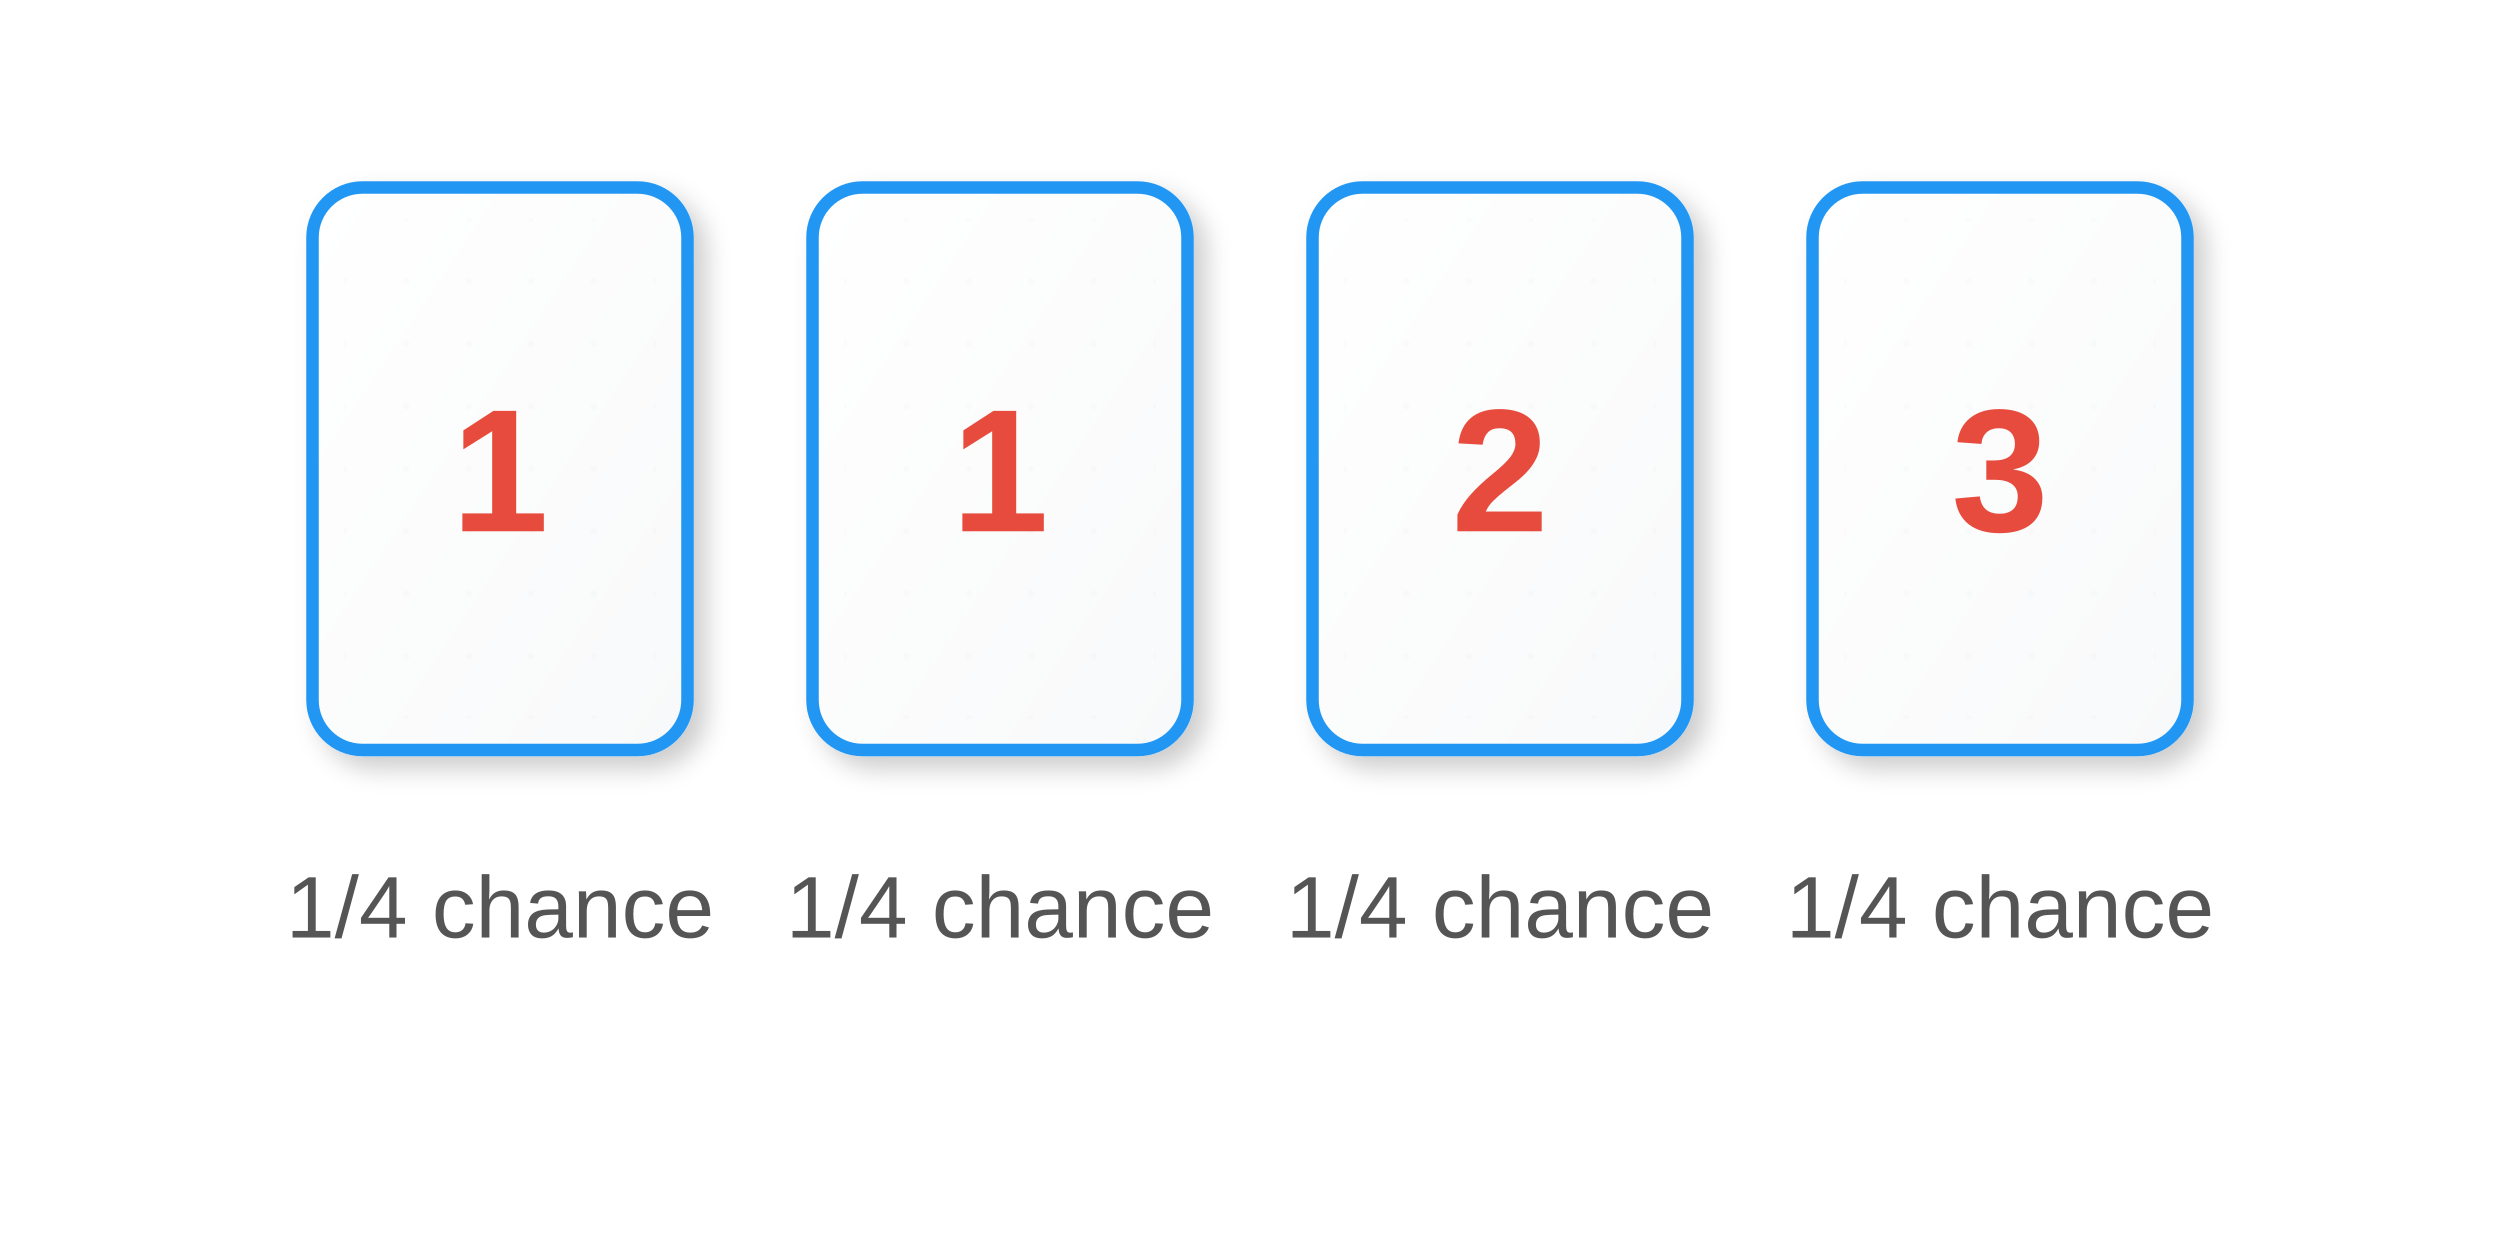
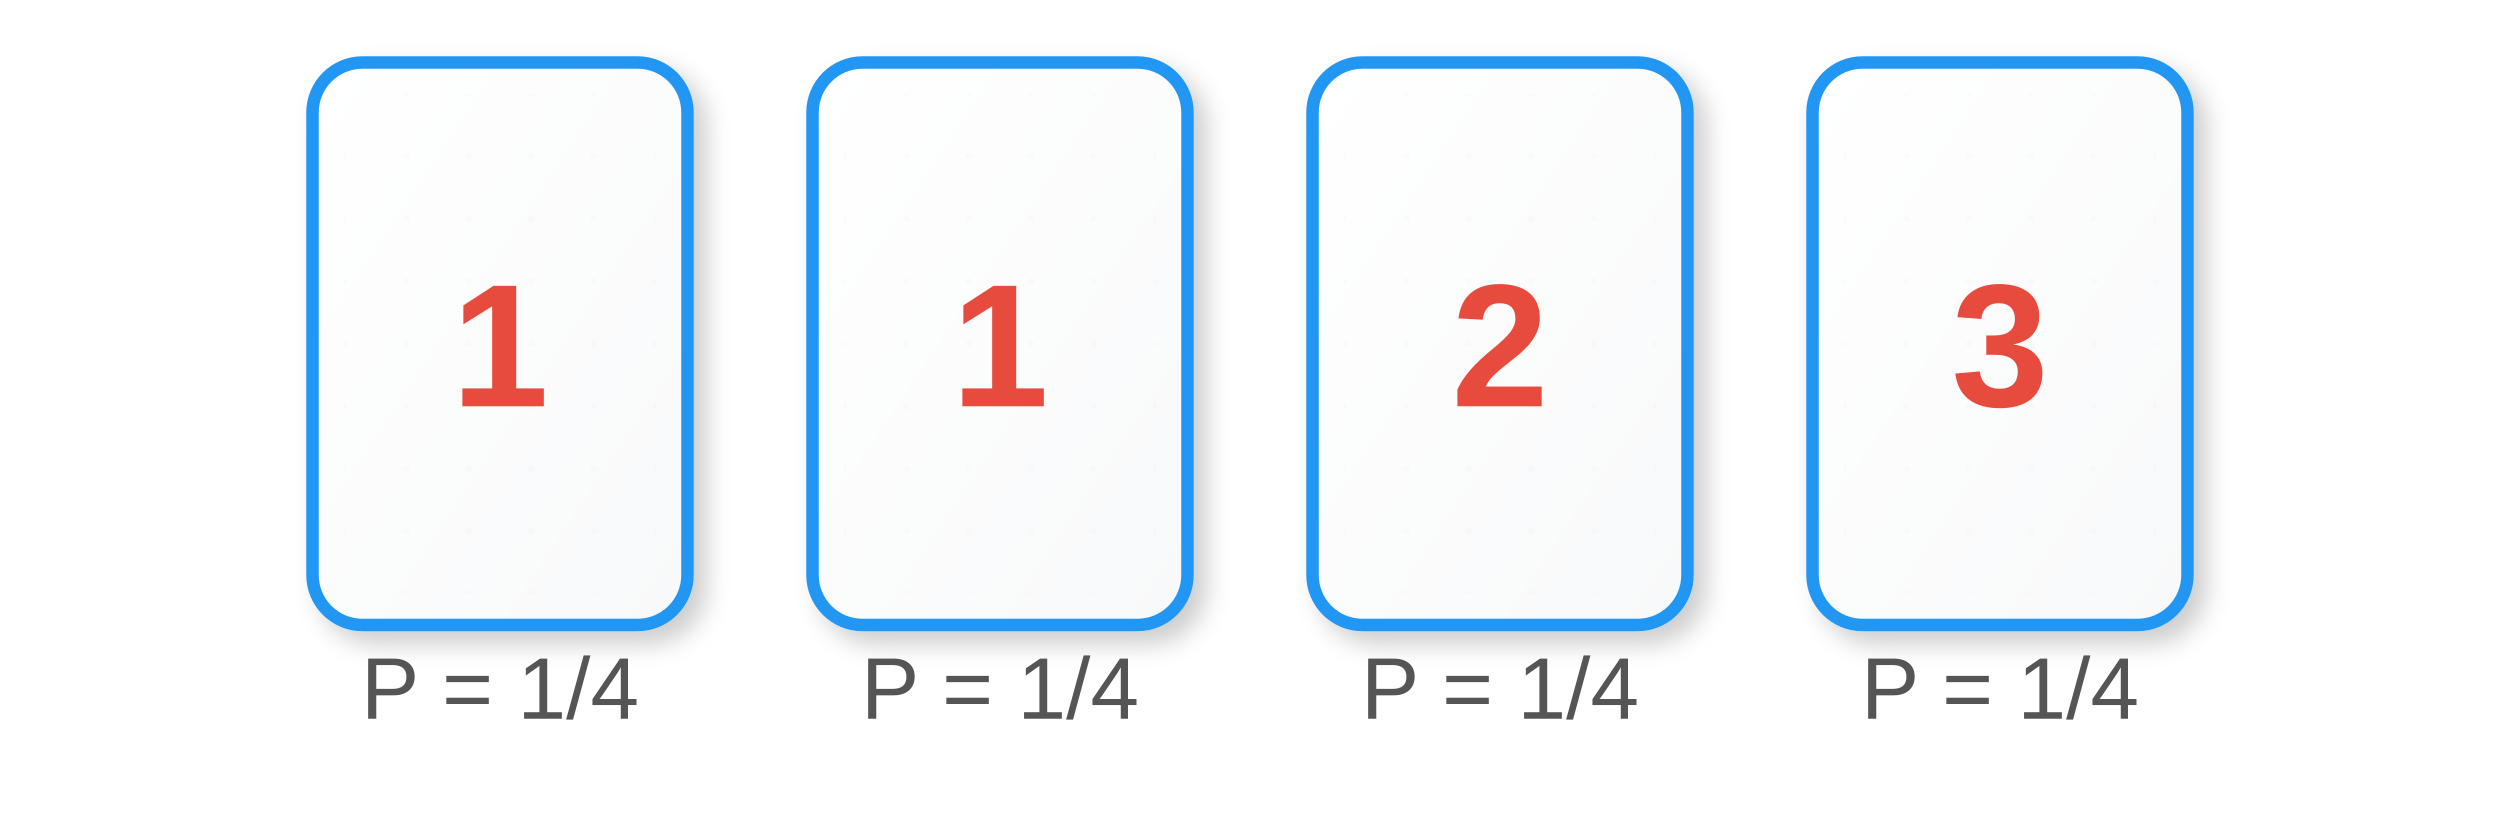
- <svg xmlns="http://www.w3.org/2000/svg" viewBox="0 0 400 200">
+ <svg xmlns="http://www.w3.org/2000/svg" viewBox="0 0 400 130">
  <defs>
    <filter id="shadow" x="-20%" y="-20%" width="140%" height="140%">
      <feGaussianBlur in="SourceAlpha" stdDeviation="2" />
      <feOffset dx="2" dy="2" result="offsetblur" />
      <feComponentTransfer>
        <feFuncA type="linear" slope="0.2" />
      </feComponentTransfer>
      <feMerge>
        <feMergeNode />
        <feMergeNode in="SourceGraphic" />
      </feMerge>
    </filter>
    <linearGradient id="cardGradient" x1="0%" y1="0%" x2="100%" y2="100%">
      <stop offset="0%" style="stop-color:#ffffff;stop-opacity:1" />
      <stop offset="100%" style="stop-color:#f8f9fa;stop-opacity:1" />
    </linearGradient>
    <pattern id="cardPattern" x="0" y="0" width="10" height="10" patternUnits="userSpaceOnUse">
      <circle cx="5" cy="5" r="0.5" fill="#e0e0e0" />
    </pattern>
  </defs>
-   <g transform="translate(50,30)">
+   <g transform="translate(50,10)">
    <g filter="url(#shadow)">
      <rect x="0" y="0" width="60" height="90" rx="8" fill="url(#cardGradient)" stroke="#2196f3" stroke-width="2" />
      <rect x="5" y="5" width="50" height="80" rx="6" fill="url(#cardPattern)" fill-opacity="0.1" />
      <text x="30" y="55" font-family="Arial" font-weight="bold" font-size="28" text-anchor="middle" fill="#e74c3c">1</text>
    </g>
  </g>
-   <g transform="translate(130,30)">
+   <g transform="translate(130,10)">
    <g filter="url(#shadow)">
      <rect x="0" y="0" width="60" height="90" rx="8" fill="url(#cardGradient)" stroke="#2196f3" stroke-width="2" />
      <rect x="5" y="5" width="50" height="80" rx="6" fill="url(#cardPattern)" fill-opacity="0.1" />
      <text x="30" y="55" font-family="Arial" font-weight="bold" font-size="28" text-anchor="middle" fill="#e74c3c">1</text>
    </g>
  </g>
-   <g transform="translate(210,30)">
+   <g transform="translate(210,10)">
    <g filter="url(#shadow)">
      <rect x="0" y="0" width="60" height="90" rx="8" fill="url(#cardGradient)" stroke="#2196f3" stroke-width="2" />
      <rect x="5" y="5" width="50" height="80" rx="6" fill="url(#cardPattern)" fill-opacity="0.1" />
      <text x="30" y="55" font-family="Arial" font-weight="bold" font-size="28" text-anchor="middle" fill="#e74c3c">2</text>
    </g>
  </g>
-   <g transform="translate(290,30)">
+   <g transform="translate(290,10)">
    <g filter="url(#shadow)">
      <rect x="0" y="0" width="60" height="90" rx="8" fill="url(#cardGradient)" stroke="#2196f3" stroke-width="2" />
      <rect x="5" y="5" width="50" height="80" rx="6" fill="url(#cardPattern)" fill-opacity="0.1" />
      <text x="30" y="55" font-family="Arial" font-weight="bold" font-size="28" text-anchor="middle" fill="#e74c3c">3</text>
    </g>
  </g>
-   <g transform="translate(0,150)">
-     <text x="80" y="0" font-family="Arial" font-size="14" text-anchor="middle" fill="#555555">1/4 chance</text>
-     <text x="160" y="0" font-family="Arial" font-size="14" text-anchor="middle" fill="#555555">1/4 chance</text>
-     <text x="240" y="0" font-family="Arial" font-size="14" text-anchor="middle" fill="#555555">1/4 chance</text>
-     <text x="320" y="0" font-family="Arial" font-size="14" text-anchor="middle" fill="#555555">1/4 chance</text>
+   <g transform="translate(0,115)">
+     <text x="80" y="0" font-family="Arial" font-size="14" text-anchor="middle" fill="#555555">P = 1/4</text>
+     <text x="160" y="0" font-family="Arial" font-size="14" text-anchor="middle" fill="#555555">P = 1/4</text>
+     <text x="240" y="0" font-family="Arial" font-size="14" text-anchor="middle" fill="#555555">P = 1/4</text>
+     <text x="320" y="0" font-family="Arial" font-size="14" text-anchor="middle" fill="#555555">P = 1/4</text>
  </g>
</svg>
